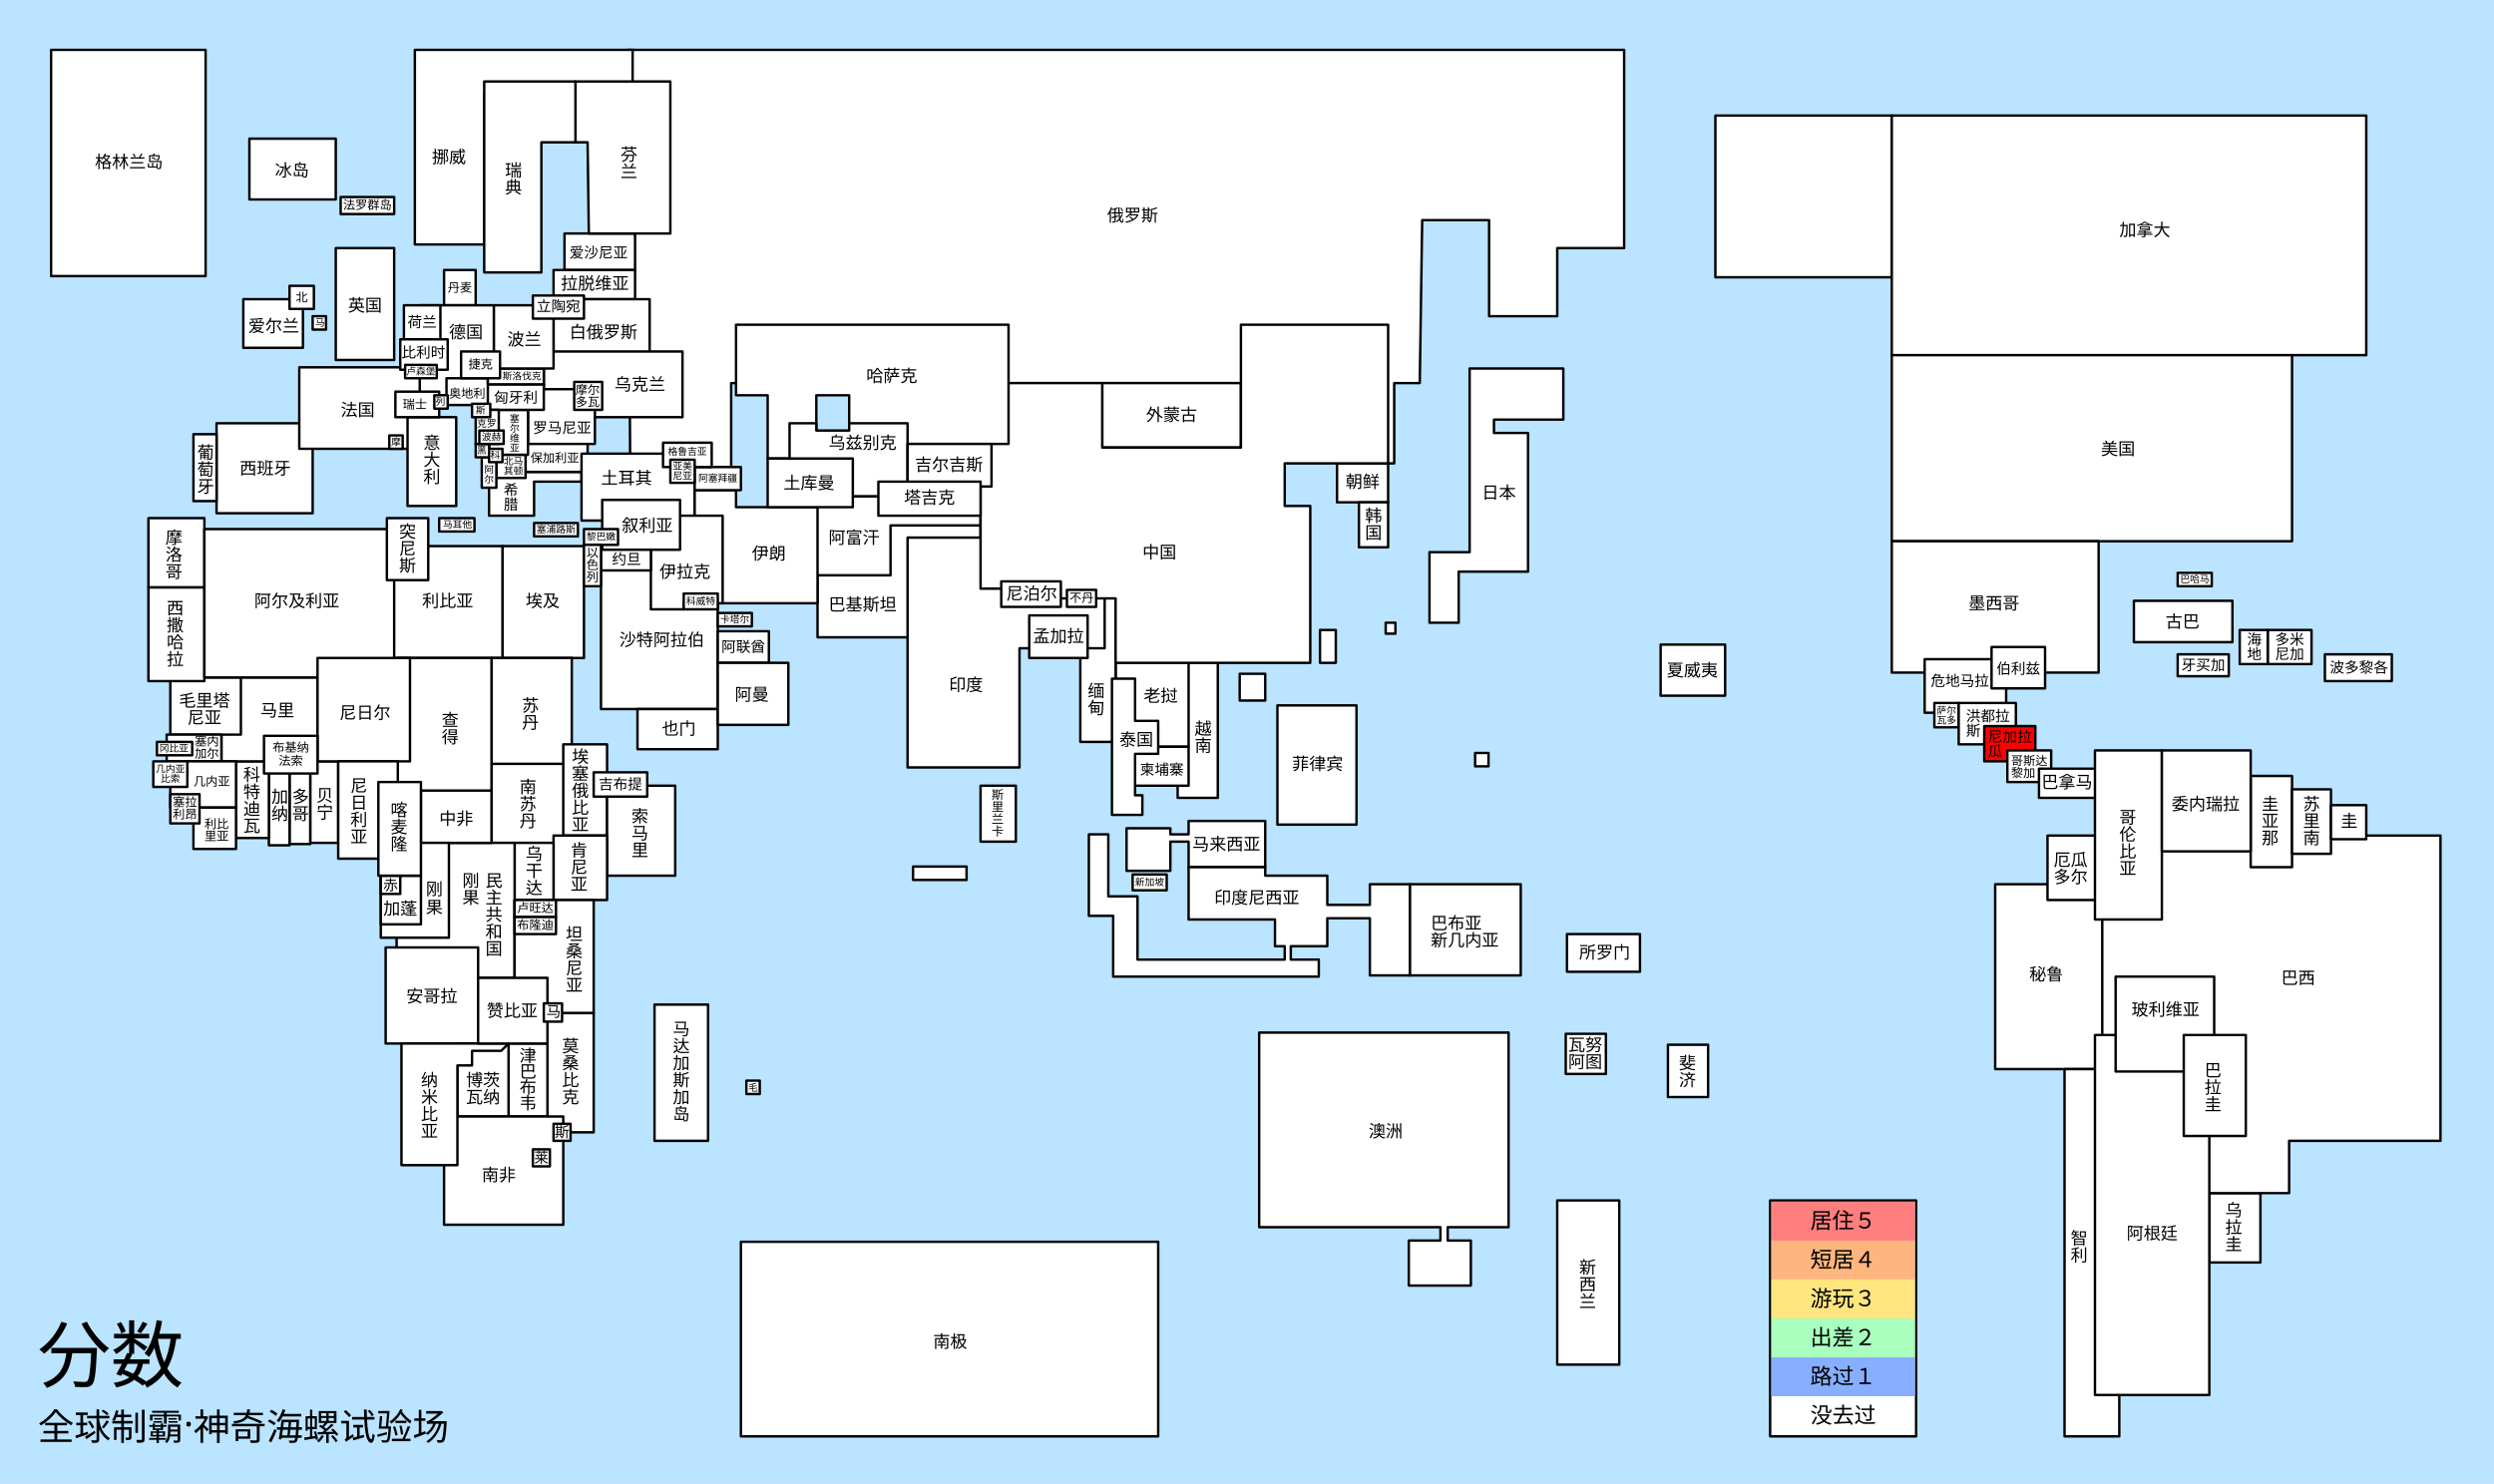
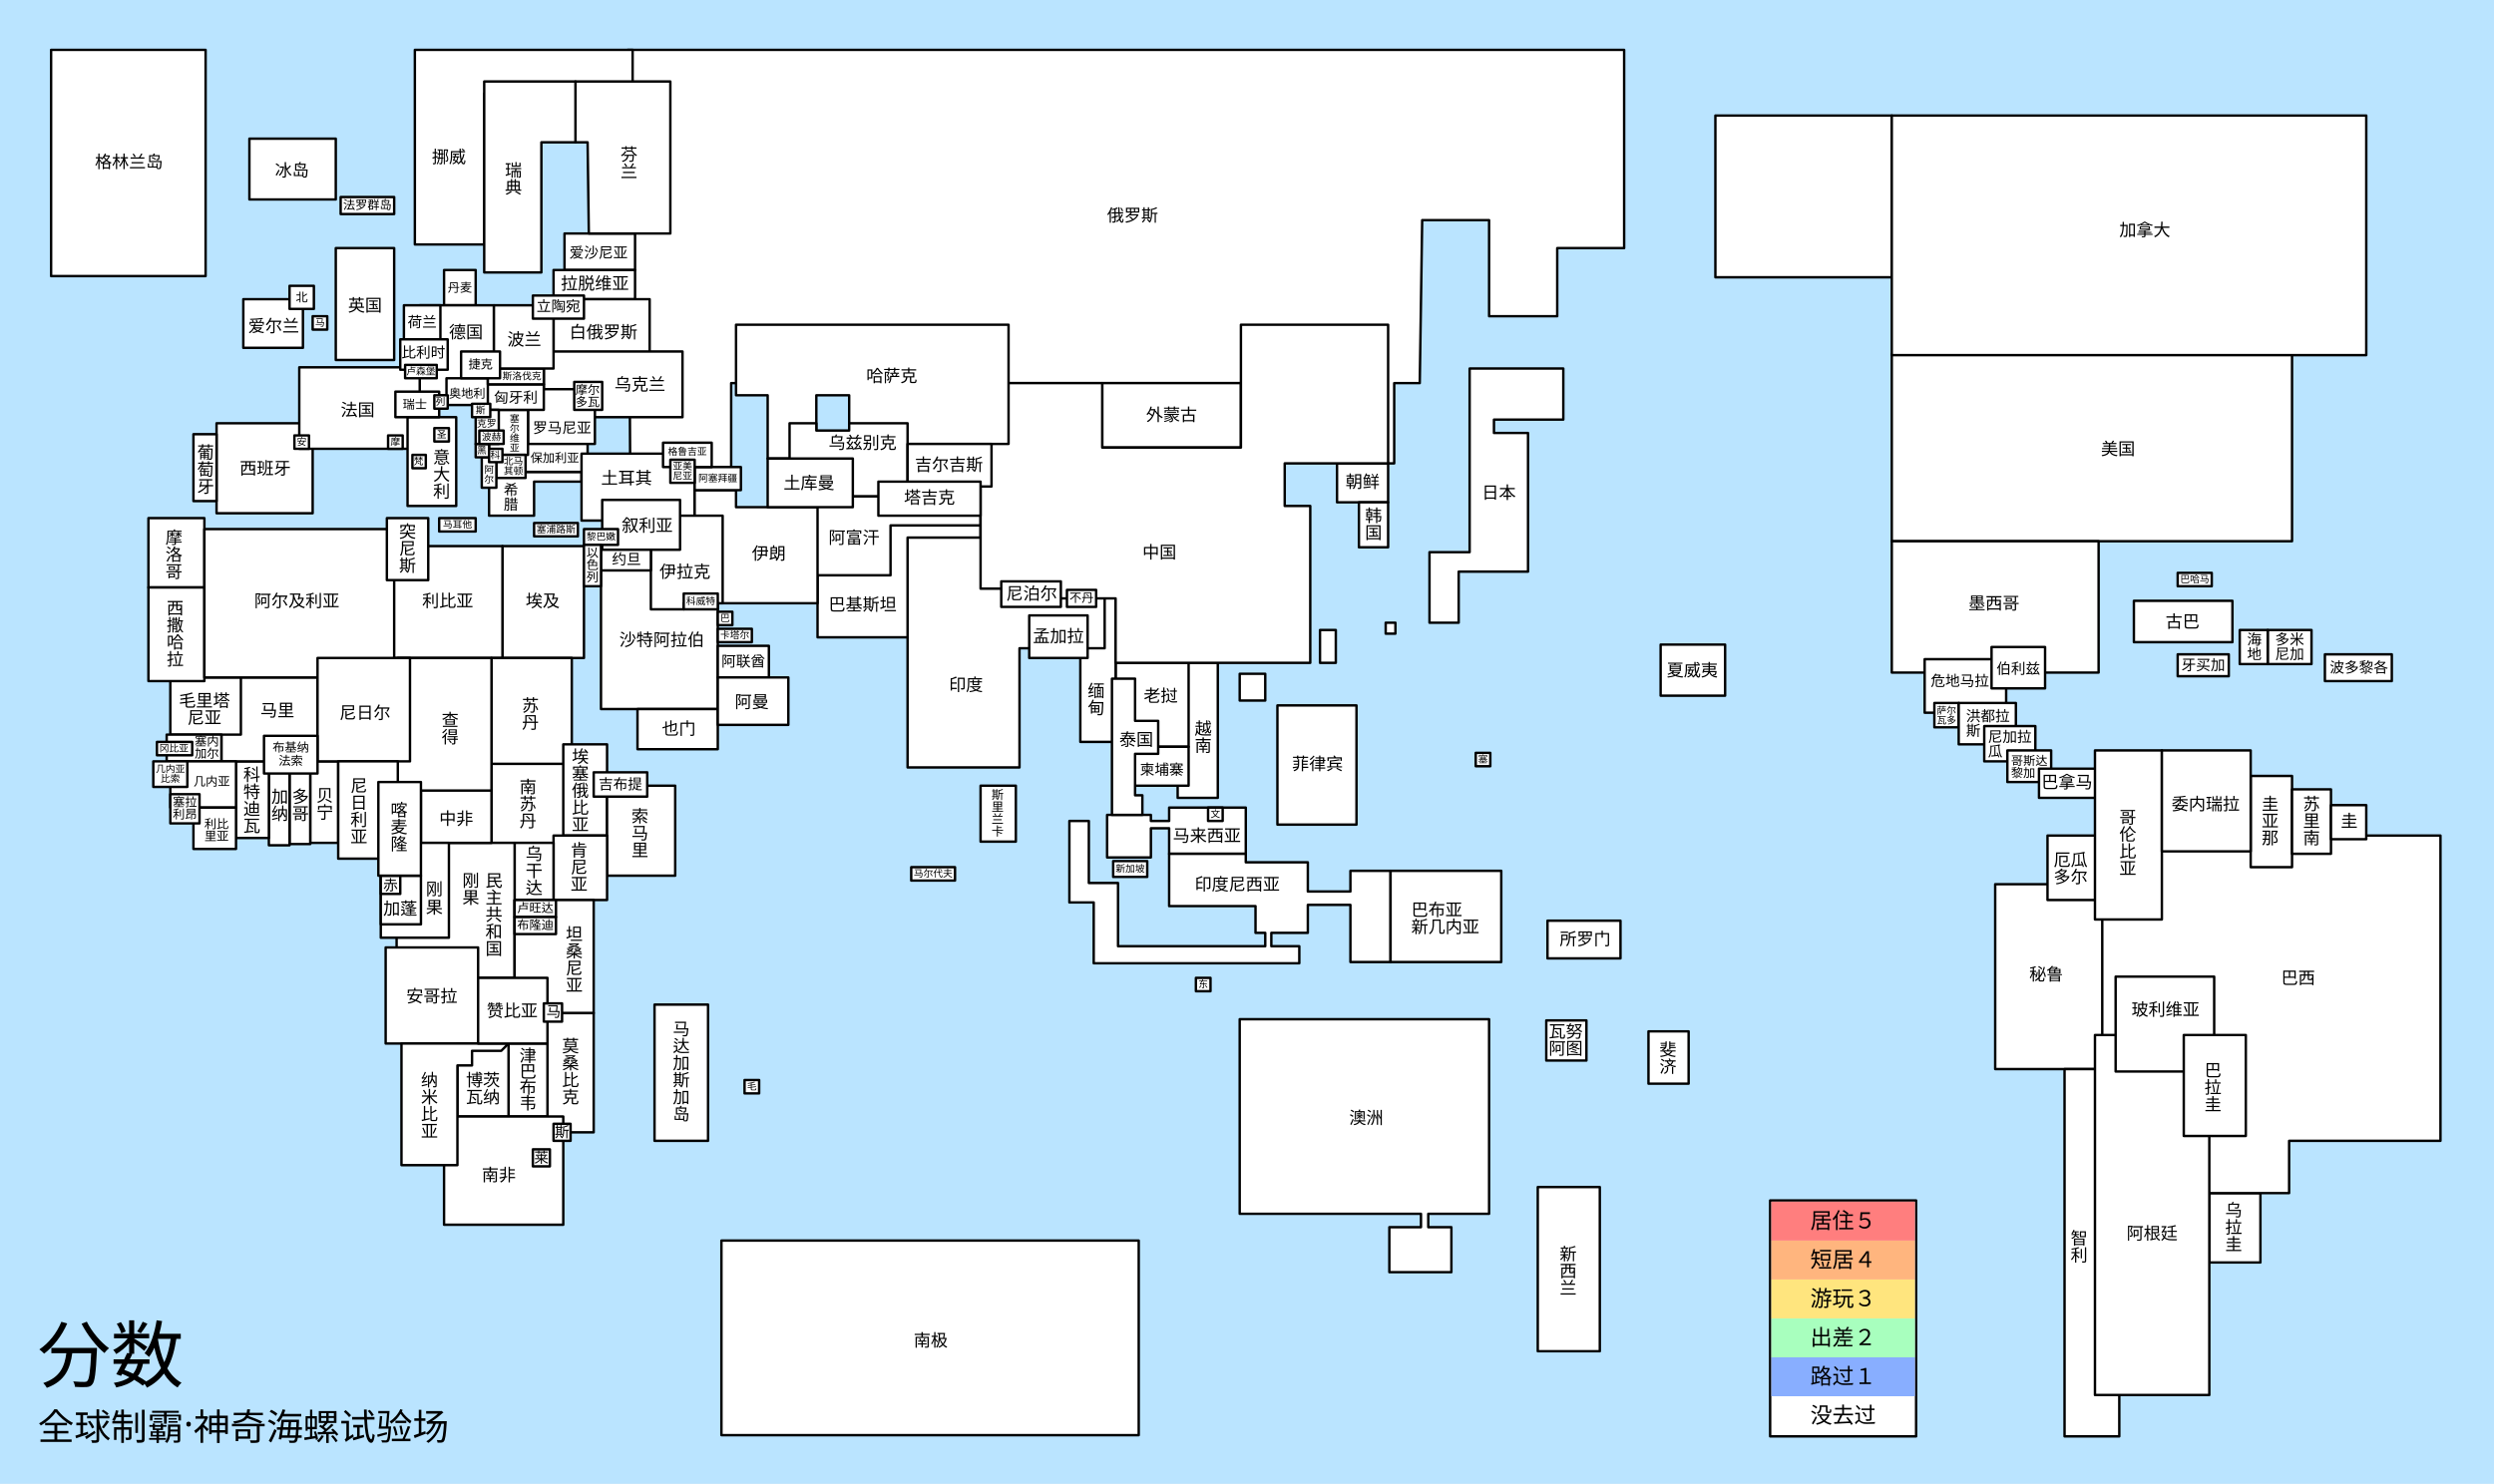
<svg xmlns="http://www.w3.org/2000/svg" version="1.1" id="图层_1" x="0px" y="0px" width="2050px" height="1220px" viewBox="0 0 2050 1220" style="enable-background:new 0 0 2050 1220;" xml:space="preserve">
  <style type="text/css">
	.st0{fill:#BAE4FF;}
	
		.st1{fill-rule:evenodd;clip-rule:evenodd;fill:#FFFFFF;stroke:#000000;stroke-width:2;stroke-linecap:round;stroke-linejoin:round;}
	.st2{font-family:'Tensentype-JiaLiDaYuanJF';}
	.st3{font-size:12px;}
	.st4{font-size:10px;}
	.st5{font-size:8px;}
	.st6{font-size:14px;}
	.st7{fill-rule:evenodd;clip-rule:evenodd;fill:#88AEFF;}
	.st8{fill-rule:evenodd;clip-rule:evenodd;fill:#A8FFBE;}
	.st9{fill-rule:evenodd;clip-rule:evenodd;fill:#FFE57E;}
	.st10{fill-rule:evenodd;clip-rule:evenodd;fill:#FFB57E;}
	.st11{fill-rule:evenodd;clip-rule:evenodd;fill:#FF7E7E;}
	.st12{font-size:18px;}
	.st13{font-size:30px;}
	.st14{font-size:60px;}
</style>
  <rect y="0" class="st0" width="2050" height="1220" />
  <g id="国家">
    <polygon id="俄罗斯" class="st1" points="516,41 1335,41 1335,204 1280,204 1280,260 1224,260 1224,181 1169,181 1167,315    1146,315 1146,381 1117,381 1117,315 601,315 601,384 518,385  " />
    <polygon id="希腊" class="st1" points="402,388 478,388 478,396 439,396 439,424 402,424  " />
    <rect id="蒙古" x="906" y="315" class="st1" width="114" height="53" />
    <rect id="保加利亚" x="432" y="354" class="st1" width="51" height="34" />
    <rect id="土耳其" x="478" y="373" class="st1" width="93" height="55" />
    <rect id="贝宁" x="255" y="626" class="st1" width="23" height="67" />
    <rect id="多哥" x="238" y="626" class="st1" width="17" height="68" />
    <rect id="加纳" x="221" y="627" class="st1" width="17" height="68" />
    <rect id="科特迪瓦" x="194" y="626" class="st1" width="27" height="63" />
    <rect id="马里" x="182" y="557" class="st1" width="79" height="69" />
    <rect id="毛里塔尼亚" x="140" y="557" class="st1" width="58" height="47" />
    <rect id="摩洛哥" x="122" y="426" class="st1" width="46" height="57" />
    <rect id="塞内加尔" x="137" y="604" class="st1" width="45" height="22" />
    <rect id="几内亚" x="140" y="626" class="st1" width="54" height="38" />
    <rect id="利比里亚" x="159" y="664" class="st1" width="35" height="34" />
    <rect id="塞拉利昂" x="140" y="653" class="st1" width="24" height="24" />
    <rect id="几内亚比索" x="126" y="626" class="st1" width="28" height="21" />
    <rect id="冈比亚" x="129" y="610" class="st1" width="29" height="11" />
    <rect id="斯里兰卡" x="806" y="646" class="st1" width="29" height="46" />
    <rect id="菲律宾" x="1050" y="580" class="st1" width="65" height="98" />
-     <path id="马来西亚" class="st1" d="M1040,675v38h-63v-21h-15v24h-36v-35h36v5h15v-11H1040z" />
+     <path id="马来西亚" class="st1" d="M1024,664v38h-63v-21h-15v24h-36v-35h36v5h15v-11H1024z" />
    <rect id="朝鲜" x="1099" y="381" class="st1" width="42" height="32" />
    <rect id="韩国" x="1117" y="413" class="st1" width="24" height="37" />
    <path id="日本" class="st1" d="M1208,303h77v42h-57v11h28v114h-57v42h-24v-58h33V303z M1139,512h8v9h-8V512z" />
    <rect id="夏威夷" x="1365" y="530" class="st1" width="53" height="42" />
    <path id="美国" class="st1" d="M1555,291h329v154h-329V291z M1410,95h145v133h-145V95z" />
    <rect id="墨西哥" x="1555" y="445" class="st1" width="170" height="108" />
    <rect id="多米尼加" x="1864" y="518" class="st1" width="36" height="28" />
    <rect id="波多黎各" x="1911" y="538" class="st1" width="55" height="22" />
    <polygon id="海地" class="st1" points="1841,518 1864,518 1864,546 1841,546  " />
    <rect id="古巴" x="1754" y="494" class="st1" width="81" height="34" />
    <rect id="牙买加" x="1790" y="538" class="st1" width="42" height="18" />
    <rect id="危地马拉" x="1582" y="542" class="st1" width="67" height="44" />
    <rect id="萨尔瓦多" x="1590" y="578" class="st1" width="20" height="20" />
    <rect id="伯利兹" x="1637" y="532" class="st1" width="44" height="34" />
    <rect id="洪都拉斯" x="1610" y="578" class="st1" width="47" height="34" />
-     <rect id="尼加拉瓜" x="1631" y="597" class="st1" width="42" height="29" style="fill:red;" />
+     <rect id="尼加拉瓜" x="1631" y="597" class="st1" width="42" height="29" />
    <rect id="哥斯达黎加" x="1650" y="617" class="st1" width="36" height="26" />
    <rect id="巴拿马" x="1676" y="632" class="st1" width="50" height="24" />
    <rect id="秘鲁" x="1640" y="727" class="st1" width="107" height="152" />
    <rect id="厄瓜多尔" x="1683" y="687" class="st1" width="44" height="53" />
    <rect id="智利" x="1697" y="879" class="st1" width="45" height="302" />
    <rect id="格林兰岛" x="42" y="41" class="st1" width="127" height="186" />
    <rect id="乌拉圭" x="1816" y="981" class="st1" width="42" height="57" />
    <polygon id="巴西" class="st1" points="1728,687 2006,687 2006,938 1881.6,938 1881.6,981 1728,981  " />
    <rect id="圭亚那" x="1850" y="638" class="st1" width="34" height="75" />
-     <path id="印度尼西亚" class="st1" d="M911,686v51h24v52h121v-11h-8v-22h-71v-43h63v7h51v24h35v-17h33v75h-33v-47h-35v23h-30   v11h23v14H915v-50h-20v-67H911z" />
+     <path id="印度尼西亚" class="st1" d="M895,675v51h24v52h121v-11h-8v-22h-71v-43h63v7h51v24h35v-17h33v75h-33v-47h-35v23h-30   v11h23v14H899v-50h-20v-67H895z" />
    <rect id="越南" x="968" y="545" class="st1" width="33" height="111" />
    <rect id="老挝" x="917" y="545" class="st1" width="60" height="69" />
    <rect id="柬埔寨" x="917" y="614" class="st1" width="60" height="32" />
    <rect id="巴基斯坦" x="672" y="400" class="st1" width="134" height="124" />
    <polygon id="阿富汗" class="st1" points="671,408 806,408 806,432 732,432 732,473 671,473  " />
    <polygon id="伊朗" class="st1" points="571,403 605,403 605,417 672,417 672,496 571,496  " />
    <rect id="沙特阿拉伯" x="494" y="461" class="st1" width="96" height="122" />
-     <rect id="阿拉伯联合酋长国" x="590" y="519" class="st1" width="42" height="26" />
+     <rect id="阿拉伯联合酋长国" x="590" y="531" class="st1" width="42" height="26" />
    <rect id="也门" x="524" y="583" class="st1" width="66" height="33" />
    <rect id="爱沙尼亚" x="464" y="192" class="st1" width="58" height="30" />
    <rect id="拉脱维亚" x="455" y="222" class="st1" width="67" height="24" />
    <rect id="白俄罗斯" x="455" y="246" class="st1" width="79" height="44" />
    <rect id="乌克兰" x="447" y="289" class="st1" width="114" height="54" />
    <rect id="罗马里亚" x="434" y="320" class="st1" width="55" height="45" />
    <rect id="塞尔维亚" x="402" y="337" class="st1" width="32" height="37" />
    <rect id="摩尔多瓦" x="472" y="314" class="st1" width="23" height="23" />
    <rect id="丹麦" x="365" y="222" class="st1" width="26" height="29" />
    <rect id="德国" x="345" y="251" class="st1" width="61" height="74" />
    <rect id="荷兰" x="332" y="251" class="st1" width="30" height="28" />
    <rect id="英国" x="276" y="204" class="st1" width="48" height="92" />
    <rect id="爱尔兰" x="200" y="246" class="st1" width="49" height="40" />
    <rect id="北爱尔兰" x="238" y="235" class="st1" width="20" height="19" />
-     <rect id="马恩岛" x="257" y="260" class="st1" width="11" height="11" />
+     <rect id="马恩岛" x="257" y="260" class="st1" width="12" height="11" />
    <rect id="法罗群岛" x="280" y="162" class="st1" width="44" height="14" />
    <rect id="冰岛" x="205" y="114" class="st1" width="71" height="50" />
-     <rect id="巴布亚新几内亚" x="1159" y="727" class="st1" width="91" height="75" />
-     <path id="澳洲" class="st1" d="M1240,849v160h-50v11h19v37h-51v-37h26v-11h-149V849H1240z" />
-     <rect id="新西兰" x="1280" y="987" class="st1" width="51" height="135" />
-     <rect id="所罗门群岛" x="1288" y="768" class="st1" width="60" height="31" />
-     <rect id="瓦努阿图" x="1287" y="850" class="st1" width="33" height="33" />
-     <rect id="斐济" x="1371" y="859" class="st1" width="33" height="43" />
+     <rect id="巴布亚新几内亚" x="1143" y="716" class="st1" width="91" height="75" />
+     <path id="澳洲" class="st1" d="M1224,838v160h-50v11h19v37h-51v-37h26v-11h-149V838H1224z" />
+     <rect id="新西兰" x="1264" y="976" class="st1" width="51" height="135" />
+     <rect id="所罗门群岛" x="1272" y="757" class="st1" width="60" height="31" />
+     <rect id="瓦努阿图" x="1271" y="839" class="st1" width="33" height="33" />
+     <rect id="斐济" x="1355" y="848" class="st1" width="33" height="43" />
    <rect id="马达加斯加岛" x="538" y="826" class="st1" width="44" height="112" />
    <rect id="西撒哈拉" x="122" y="483" class="st1" width="46" height="77" />
    <rect id="西班牙" x="178" y="348" class="st1" width="79" height="74" />
    <rect id="葡萄牙" x="159" y="357" class="st1" width="19" height="55" />
    <rect id="阿尔及利亚" x="168" y="435" class="st1" width="157" height="122" />
    <polygon id="挪威" class="st1" points="341,41 520,41 520,77 398,77 398,201 341,201  " />
-     <rect id="阿曼" x="590" y="545" class="st1" width="58" height="51" />
+     <rect id="阿曼" x="590" y="557" class="st1" width="58" height="39" />
    <polygon id="芬兰" class="st1" points="473,67 551,67 551,192 484,192 483,117 473,117  " />
    <rect id="埃及" x="413" y="449" class="st1" width="67" height="92" />
    <rect id="利比亚" x="324" y="449" class="st1" width="89" height="92" />
    <rect id="突尼斯" x="318" y="426" class="st1" width="34" height="51" />
    <rect id="南苏丹" x="404" y="628" class="st1" width="66" height="65" />
    <rect id="苏丹" x="404" y="541" class="st1" width="66" height="87" />
    <rect id="埃塞俄比亚" x="463" y="612" class="st1" width="36" height="75" />
    <rect id="索马里" x="499" y="646" class="st1" width="56" height="74" />
    <rect id="吉布提" x="488" y="635" class="st1" width="44" height="20" />
    <rect id="肯尼亚" x="455" y="687" class="st1" width="44" height="53" />
    <rect id="乌干达" x="423" y="693" class="st1" width="32" height="47" />
    <rect id="刚果民主共和国" x="326" y="693" class="st1" width="97" height="111" />
    <rect id="中非共和国" x="346" y="649" class="st1" width="58" height="44" />
    <rect id="查得" x="327" y="541" class="st1" width="77" height="109" />
    <rect id="尼日尔" x="261" y="541" class="st1" width="76" height="85" />
    <rect id="尼日利亚" x="278" y="626" class="st1" width="49" height="80" />
    <rect id="刚果" x="313" y="693" class="st1" width="56" height="78" />
    <rect id="加蓬" x="313" y="720" class="st1" width="33" height="40" />
    <rect id="赤道几内亚" x="313" y="720" class="st1" width="16" height="15" />
    <rect id="喀麦隆" x="311" y="643" class="st1" width="35" height="77" />
    <rect id="安哥拉" x="317" y="779" class="st1" width="76" height="79" />
    <rect id="坦桑尼亚" x="423" y="740" class="st1" width="65" height="93" />
    <rect id="莫桑比亚" x="450" y="833" class="st1" width="38" height="98" />
    <rect id="津巴布韦" x="418" y="858" class="st1" width="32" height="60" />
    <rect id="博茨瓦纳" x="376" y="858" class="st1" width="42" height="60" />
    <rect id="南非" x="365" y="918" class="st1" width="98" height="89" />
    <rect id="匈牙利" x="398" y="316" class="st1" width="49" height="21" />
    <rect id="加拿大" x="1555" y="95" class="st1" width="390" height="197" />
-     <rect id="南极" x="609" y="1021" class="st1" width="343" height="160" />
+     <rect id="南极" x="593" y="1020" class="st1" width="343" height="160" />
    <rect id="阿根廷" x="1722" y="851" class="st1" width="94" height="296" />
    <rect id="玻利维亚" x="1739" y="803" class="st1" width="81" height="78" />
    <rect id="巴拉圭" x="1795" y="851" class="st1" width="51" height="83" />
    <rect id="哥伦比亚" x="1722" y="617" class="st1" width="55" height="139" />
    <rect id="委内瑞拉" x="1777" y="617" class="st1" width="73" height="83" />
    <rect id="苏里南" x="1884" y="649" class="st1" width="32" height="53" />
    <rect id="北马其顿" x="408" y="374" class="st1" width="24" height="19" />
    <rect id="法属圭亚那" x="1916" y="662" class="st1" width="29" height="28" />
    <polygon id="瑞典" class="st1" points="473,67 473,117 445,117 445,224 398,224 398,67  " />
    <rect id="法国" x="246" y="302" class="st1" width="99" height="67" />
    <rect id="比利时" x="329" y="279" class="st1" width="39" height="25" />
    <rect id="卢森堡" x="333" y="300" class="st1" width="26" height="11" />
    <rect id="意大利" x="335" y="343" class="st1" width="40" height="73" />
    <rect id="瑞士" x="325" y="322" class="st1" width="36" height="21" />
    <rect id="阿尔巴尼亚" x="396" y="376" class="st1" width="12" height="25" />
    <rect id="黑山" x="391" y="365" class="st1" width="11" height="11" />
    <rect id="科索沃" x="402" y="369" class="st1" width="11" height="11" />
-     <rect id="新加坡" x="931" y="719" class="st1" width="28" height="13" />
+     <rect id="新加坡" x="915" y="708" class="st1" width="28" height="13" />
    <rect id="缅甸" x="888" y="491" class="st1" width="29" height="119" />
    <polygon id="泰国" class="st1" points="914,558 914,670 939,670 939,653.9 933,653.9 933,619.8 952,619.8 952,592.7 933,592.7    933,558  " />
    <polygon id="印度" class="st1" points="746,442 908,442 908,533 838,533 838,631 746,631  " />
    <rect id="孟加拉国" x="846" y="506" class="st1" width="48" height="35" />
    <path id="中国" class="st1" d="M1098,518v27h-13v-27H1098z M1141,267v114h-85v35h21v129H917v-53h-48l-30-8h-33V315h100v53h114   V267H1141z M1019,554h21v22h-21V554z" />
    <polygon id="尼泊尔" class="st1" points="823,478 823,499 872,499 872,478  " />
    <rect id="不丹" x="877" y="485" class="st1" width="24" height="14" />
    <polygon id="哈萨克" class="st1" points="605,267 829,267 829,365 698,365 698,325 671,325 671,377 631,377 631,325 605,325     " />
    <polygon id="乌兹别克斯坦" class="st1" points="649,348 671,348 671,354 698,354 698,348 746,348 746,408 649,408  " />
    <rect id="吉尔吉斯斯坦" x="746" y="365" class="st1" width="69" height="35" />
    <rect id="土库曼" x="631" y="377" class="st1" width="70" height="40" />
    <rect id="塔吉克斯坦" x="722" y="396" class="st1" width="84" height="28" />
    <rect id="阿塞拜疆" x="571" y="384" class="st1" width="38" height="19" />
    <rect id="格鲁吉亚" x="545" y="364" class="st1" width="40" height="20" />
    <rect id="亚美尼亚" x="551" y="378" class="st1" width="20" height="19" />
    <polygon id="伊拉克" class="st1" points="535,424 594,424 594,496 562,496 562,501 535,501  " />
    <rect id="奥地利" x="367" y="311" class="st1" width="34" height="22" />
    <rect id="列支敦士登" x="357" y="325" class="st1" width="11" height="11" />
    <rect id="克罗地亚" x="391" y="337" class="st1" width="19" height="28" />
    <rect id="波赫" x="394" y="354" class="st1" width="20" height="11" />
    <rect id="科威特" x="562" y="488" class="st1" width="28" height="13" />
    <rect id="叙利亚" x="495" y="411" class="st1" width="64" height="41" />
    <rect id="约旦" x="494" y="452" class="st1" width="41" height="17" />
    <rect id="黎巴嫩" x="480" y="435" class="st1" width="28" height="13" />
    <rect id="以色列" x="480" y="448" class="st1" width="14" height="34" />
    <rect id="斯洛文尼亚" x="388" y="332" class="st1" width="15" height="11" />
    <rect id="布基纳法索" x="217" y="605" class="st1" width="44" height="31" />
    <polygon id="纳米比亚" class="st1" points="330,858 418,858 412,864 388,864 388,876 376,876 376,958 330,958  " />
    <rect id="赞比亚" x="393" y="804" class="st1" width="57" height="54" />
    <rect id="马拉维" x="447" y="825" class="st1" width="15" height="15" />
    <rect id="斯威士兰" x="455" y="924" class="st1" width="14" height="14" />
    <rect id="斯洛伐克" x="401" y="303" class="st1" width="46" height="13" />
    <rect id="莱索托" x="438" y="945" class="st1" width="14" height="14" />
    <rect id="波兰" x="406" y="251" class="st1" width="49" height="52" />
    <rect id="捷克" x="379" y="289" class="st1" width="32" height="22" />
    <rect id="卢旺达" x="423" y="740" class="st1" width="34" height="14" />
    <rect id="布隆迪" x="423" y="754" class="st1" width="34" height="14" />
    <rect id="立陶宛" x="438" y="243" class="st1" width="42" height="19" />
-     <polygon id="马耳他" class="st1" points="361,426 390,426 390,437 361,437  " />
+     <polygon id="马耳他" class="st1" points="361,426 391,426 391,437 361,437  " />
    <polygon id="塞浦路斯" class="st1" points="439,430 475,430 475,441 439,441  " />
-     <polygon id="卡塔尔" class="st1" points="590,504 618,504 618,515 590,515  " />
+     <polygon id="卡塔尔" class="st1" points="590,517 618,517 618,528 590,528  " />
    <polygon id="巴哈马" class="st1" points="1790,471 1818,471 1818,482 1790,482  " />
-     <polygon id="毛里求斯" class="st1" points="613.5,888.5 624.5,888.5 624.5,899.5 613.5,899.5  " />
-     <polygon id="摩纳哥" class="st1" points="320,358 331,358 331,369 320,369  " />
-     <polygon id="马尔代夫" class="st1" points="750.5,712.5 794.5,712.5 794.5,723.5 750.5,723.5  " />
-     <polygon id="塞班岛" class="st1" points="1212.5,619.1 1223.5,619.1 1223.5,630.1 1212.5,630.1  " />
+     <polygon id="毛里求斯" class="st1" points="612,888 624,888 624,899 612,899  " />
+     <polygon id="摩纳哥" class="st1" points="319,358 331,358 331,369 319,369  " />
+     <polygon id="马尔代夫" class="st1" points="749,713 785,713 785,724 749,724  " />
+     <polygon id="塞班岛" class="st1" points="1213,619 1225,619 1225,630 1213,630  " />
+     <polygon id="东帝汶" class="st1" points="983,804 995,804 995,815 983,815  " />
+     <polygon id="梵蒂冈" class="st1" points="339,374 350,374 350,385 339,385  " />
+     <polygon id="圣马力诺" class="st1" points="357,352 369,352 369,363 357,363  " />
+     <polygon id="巴林" class="st1" points="590,503 602,503 602,514 590,514  " />
+     <polygon id="安道尔" class="st1" points="242,358 254,358 254,369 242,369  " />
+     <polygon id="文莱" class="st1" points="993,664 1005,664 1005,675 993,675  " />
  </g>
  <g id="标签">
    <text transform="matrix(1 0 0 1 492 649)" class="st2 st3">吉布提</text>
    <text transform="matrix(1 0 0 1 1653 629)" class="st2 st4">哥斯达</text>
    <text transform="matrix(1 0 0 1 1653 639)" class="st2 st4">黎加</text>
    <text transform="matrix(1 0 0 1 1634 610)" class="st2 st3">尼加拉</text>
    <text transform="matrix(1 0 0 1 1634 622)" class="st2 st3">瓜</text>
    <text transform="matrix(1 0 0 1 1616 593)" class="st2 st3">洪都拉</text>
    <text transform="matrix(1 0 0 1 1616 605)" class="st2 st3">斯</text>
    <text transform="matrix(1 0 0 1 1592 587)" class="st2 st5">萨尔</text>
    <text transform="matrix(1 0 0 1 1592 595)" class="st2 st5">瓦多</text>
    <text transform="matrix(1 0 0 1 1587 564)" class="st2 st3">危地马拉</text>
    <text transform="matrix(1 0 0 1 1641 554)" class="st2 st3">伯利兹</text>
    <text transform="matrix(1 0 0 1 1370 556)" class="st2 st6">夏威夷</text>
    <text transform="matrix(1 0 0 1 1618 501)" class="st2 st6">墨西哥</text>
    <text transform="matrix(1 0 0 1 1742 194)" class="st2 st6">加拿大</text>
    <text transform="matrix(1 0 0 1 78 138)" class="st2 st6">格林兰岛</text>
    <text transform="matrix(1 0 0 1 1727 374)" class="st2 st6">美国</text>
    <text transform="matrix(1 0 0 1 1780 516)" class="st2 st6">古巴</text>
    <text transform="matrix(1 0 0 1 1793 551)" class="st2 st3">牙买加</text>
    <text transform="matrix(1 0 0 1 1847 530)" class="st2 st3">海</text>
    <text transform="matrix(1 0 0 1 1847 542)" class="st2 st3">地</text>
    <text transform="matrix(1 0 0 1 1870 530)" class="st2 st3">多米</text>
    <text transform="matrix(1 0 0 1 1870 542)" class="st2 st3">尼加</text>
    <text transform="matrix(1 0 0 1 1915 553)" class="st2 st3">波多黎各</text>
    <text transform="matrix(1 0 0 1 1893 666)" class="st2 st6">苏</text>
    <text transform="matrix(1 0 0 1 1893 680)" class="st2 st6">里</text>
    <text transform="matrix(1 0 0 1 1893 694)" class="st2 st6">南</text>
    <text transform="matrix(1 0 0 1 940 577)" class="st2 st6">老挝</text>
    <text transform="matrix(1 0 0 1 879 495)" class="st2 st4">不丹</text>
    <text transform="matrix(1 0 0 1 982 604)" class="st2 st6">越</text>
    <text transform="matrix(1 0 0 1 982 618)" class="st2 st6">南</text>
    <text transform="matrix(1 0 0 1 894 573)" class="st2 st6">缅</text>
    <text transform="matrix(1 0 0 1 894 587)" class="st2 st6">甸</text>
    <text transform="matrix(1 0 0 1 920 613)" class="st2 st6">泰国</text>
    <text transform="matrix(1 0 0 1 937 637)" class="st2 st3">柬埔寨</text>
-     <text transform="matrix(1 0 0 1 1176 764)" class="st2 st6">巴布亚</text>
-     <text transform="matrix(1 0 0 1 1176 778)" class="st2 st6">新几内亚</text>
-     <text transform="matrix(1 0 0 1 998 743)" class="st2 st6">印度尼西亚</text>
-     <text transform="matrix(1 0 0 1 980 699)" class="st2 st6">马来西亚</text>
+     <text transform="matrix(1 0 0 1 1160 753)" class="st2 st6">巴布亚</text>
+     <text transform="matrix(1 0 0 1 1160 767)" class="st2 st6">新几内亚</text>
+     <text transform="matrix(1 0 0 1 982 732)" class="st2 st6">印度尼西亚</text>
+     <text transform="matrix(1 0 0 1 964 692)" class="st2 st6">马来西亚</text>
    <text transform="matrix(1 0 0 1 468 278)" class="st2 st6">白俄罗斯</text>
    <text transform="matrix(1 0 0 1 505 321)" class="st2 st6">乌克兰</text>
    <text transform="matrix(1 0 0 1 438 356)" class="st2 st3">罗马尼亚</text>
    <text transform="matrix(1 0 0 1 436 380)" class="st2 st4">保加利亚</text>
    <text transform="matrix(1 0 0 1 392 373)" class="st2 st5">黑</text>
    <text transform="matrix(1 0 0 1 403 377)" class="st2 st5">科</text>
    <text transform="matrix(1 0 0 1 414 382)" class="st2 st5">北马</text>
    <text transform="matrix(1 0 0 1 414 390)" class="st2 st5">其顿</text>
    <text transform="matrix(1 0 0 1 473 324)" class="st2 st4">摩尔</text>
    <text transform="matrix(1 0 0 1 473 334)" class="st2 st4">多瓦</text>
    <text transform="matrix(1 0 0 1 553 386)" class="st2 st5">亚美</text>
    <text transform="matrix(1 0 0 1 553 394)" class="st2 st5">尼亚</text>
    <text transform="matrix(1 0 0 1 549 374)" class="st2 st5">格鲁吉亚</text>
    <text transform="matrix(1 0 0 1 574 396)" class="st2 st5">阿塞拜疆</text>
    <text transform="matrix(1 0 0 1 542 475)" class="st2 st6">伊拉克</text>
    <text transform="matrix(1 0 0 1 494 398)" class="st2 st6">土耳其</text>
    <text transform="matrix(1 0 0 1 482 444)" class="st2 st5">黎巴嫩</text>
    <text transform="matrix(1 0 0 1 482 458)" class="st2 st4">以</text>
    <text transform="matrix(1 0 0 1 482 468)" class="st2 st4">色</text>
    <text transform="matrix(1 0 0 1 482 478)" class="st2 st4">列</text>
    <text transform="matrix(1 0 0 1 503 464)" class="st2 st3">约旦</text>
    <text transform="matrix(1 0 0 1 564 497)" class="st2 st5">科威特</text>
    <text transform="matrix(1 0 0 1 509 531)" class="st2 st6">沙特阿拉伯</text>
    <text transform="matrix(1 0 0 1 544 604)" class="st2 st6">也门</text>
    <text transform="matrix(1 0 0 1 396 971)" class="st2 st6">南非</text>
-     <text transform="matrix(1 0 0 1 604 576)" class="st2 st6">阿曼</text>
-     <text transform="matrix(1 0 0 1 593 536)" class="st2 st3">阿联酋</text>
+     <text transform="matrix(1 0 0 1 604 582)" class="st2 st6">阿曼</text>
+     <text transform="matrix(1 0 0 1 593 548)" class="st2 st3">阿联酋</text>
    <text transform="matrix(1 0 0 1 432 499)" class="st2 st6">埃及</text>
    <text transform="matrix(1 0 0 1 347 499)" class="st2 st6">利比亚</text>
    <text transform="matrix(1 0 0 1 328 442)" class="st2 st6">突</text>
    <text transform="matrix(1 0 0 1 328 456)" class="st2 st6">尼</text>
    <text transform="matrix(1 0 0 1 328 470)" class="st2 st6">斯</text>
    <text transform="matrix(1 0 0 1 429 585)" class="st2 st6">苏</text>
    <text transform="matrix(1 0 0 1 429 599)" class="st2 st6">丹</text>
    <text transform="matrix(1 0 0 1 427 652)" class="st2 st6">南</text>
    <text transform="matrix(1 0 0 1 427 666)" class="st2 st6">苏</text>
    <text transform="matrix(1 0 0 1 427 680)" class="st2 st6">丹</text>
    <text transform="matrix(1 0 0 1 363 597)" class="st2 st6">查</text>
    <text transform="matrix(1 0 0 1 363 611)" class="st2 st6">得</text>
    <text transform="matrix(1 0 0 1 137 505)" class="st2 st6">西</text>
    <text transform="matrix(1 0 0 1 137 519)" class="st2 st6">撒</text>
    <text transform="matrix(1 0 0 1 137 533)" class="st2 st6">哈</text>
    <text transform="matrix(1 0 0 1 137 547)" class="st2 st6">拉</text>
    <text transform="matrix(1 0 0 1 136 447)" class="st2 st6">摩</text>
    <text transform="matrix(1 0 0 1 136 461)" class="st2 st6">洛</text>
    <text transform="matrix(1 0 0 1 136 475)" class="st2 st6">哥</text>
    <text transform="matrix(1 0 0 1 399 729)" class="st2 st6">民</text>
    <text transform="matrix(1 0 0 1 399 743)" class="st2 st6">主</text>
    <text transform="matrix(1 0 0 1 399 757)" class="st2 st6">共</text>
    <text transform="matrix(1 0 0 1 399 771)" class="st2 st6">和</text>
    <text transform="matrix(1 0 0 1 399 785)" class="st2 st6">国</text>
    <text transform="matrix(1 0 0 1 380 729)" class="st2 st6">刚</text>
    <text transform="matrix(1 0 0 1 380 743)" class="st2 st6">果</text>
    <text transform="matrix(1 0 0 1 350 736)" class="st2 st6">刚</text>
    <text transform="matrix(1 0 0 1 350 751)" class="st2 st6">果</text>
    <text transform="matrix(1 0 0 1 288 651)" class="st2 st6">尼</text>
    <text transform="matrix(1 0 0 1 288 665)" class="st2 st6">日</text>
    <text transform="matrix(1 0 0 1 288 679)" class="st2 st6">利</text>
    <text transform="matrix(1 0 0 1 288 693)" class="st2 st6">亚</text>
    <text transform="matrix(1 0 0 1 321 671)" class="st2 st6">喀</text>
    <text transform="matrix(1 0 0 1 321 685)" class="st2 st6">麦</text>
    <text transform="matrix(1 0 0 1 321 699)" class="st2 st6">隆</text>
    <text transform="matrix(1 0 0 1 432 707)" class="st2 st6">乌</text>
    <text transform="matrix(1 0 0 1 432 721)" class="st2 st6">干</text>
    <text transform="matrix(1 0 0 1 432 735)" class="st2 st6">达</text>
    <text transform="matrix(1 0 0 1 465 773)" class="st2 st6">坦</text>
    <text transform="matrix(1 0 0 1 465 787)" class="st2 st6">桑</text>
    <text transform="matrix(1 0 0 1 465 801)" class="st2 st6">尼</text>
    <text transform="matrix(1 0 0 1 465 815)" class="st2 st6">亚</text>
    <text transform="matrix(1 0 0 1 462 865)" class="st2 st6">莫</text>
    <text transform="matrix(1 0 0 1 462 879)" class="st2 st6">桑</text>
    <text transform="matrix(1 0 0 1 462 893)" class="st2 st6">比</text>
    <text transform="matrix(1 0 0 1 462 907)" class="st2 st6">克</text>
    <text transform="matrix(1 0 0 1 427 873)" class="st2 st6">津</text>
    <text transform="matrix(1 0 0 1 427 886)" class="st2 st6">巴</text>
    <text transform="matrix(1 0 0 1 427 899)" class="st2 st6">布</text>
    <text transform="matrix(1 0 0 1 427 912)" class="st2 st6">韦</text>
    <text transform="matrix(1 0 0 1 346 893)" class="st2 st6">纳</text>
    <text transform="matrix(1 0 0 1 346 907)" class="st2 st6">米</text>
    <text transform="matrix(1 0 0 1 346 921)" class="st2 st6">比</text>
    <text transform="matrix(1 0 0 1 346 935)" class="st2 st6">亚</text>
    <text transform="matrix(1 0 0 1 383 893)" class="st2 st6">博茨</text>
    <text transform="matrix(1 0 0 1 383 907)" class="st2 st6">瓦纳</text>
    <text transform="matrix(1 0 0 1 469 704)" class="st2 st6">肯</text>
    <text transform="matrix(1 0 0 1 469 718)" class="st2 st6">尼</text>
    <text transform="matrix(1 0 0 1 469 732)" class="st2 st6">亚</text>
    <text transform="matrix(1 0 0 1 260 659)" class="st2 st6">贝</text>
    <text transform="matrix(1 0 0 1 260 673)" class="st2 st6">宁</text>
    <text transform="matrix(1 0 0 1 223 660)" class="st2 st6">加</text>
    <text transform="matrix(1 0 0 1 223 674)" class="st2 st6">纳</text>
    <text transform="matrix(1 0 0 1 240 660)" class="st2 st6">多</text>
    <text transform="matrix(1 0 0 1 240 674)" class="st2 st6">哥</text>
    <text transform="matrix(1 0 0 1 200 642)" class="st2 st6">科</text>
    <text transform="matrix(1 0 0 1 200 656)" class="st2 st6">特</text>
    <text transform="matrix(1 0 0 1 200 670)" class="st2 st6">迪</text>
    <text transform="matrix(1 0 0 1 200 684)" class="st2 st6">瓦</text>
    <text transform="matrix(1 0 0 1 279 591)" class="st2 st6">尼日尔</text>
    <text transform="matrix(1 0 0 1 334 824)" class="st2 st6">安哥拉</text>
    <text transform="matrix(1 0 0 1 400 836)" class="st2 st6">赞比亚</text>
    <text transform="matrix(1 0 0 1 449 836)" class="st2 st3">马</text>
    <text transform="matrix(1 0 0 1 456 935)" class="st2 st3">斯</text>
    <text transform="matrix(1 0 0 1 439 956)" class="st2 st3">莱</text>
    <text transform="matrix(1 0 0 1 214 589)" class="st2 st6">马里</text>
    <text transform="matrix(1 0 0 1 142 663)" class="st2 st4">塞拉</text>
    <text transform="matrix(1 0 0 1 142 673)" class="st2 st4">利昂</text>
    <text transform="matrix(1 0 0 1 168 681)" class="st2 st4">利比</text>
    <text transform="matrix(1 0 0 1 168 691)" class="st2 st4">里亚</text>
    <text transform="matrix(1 0 0 1 160 613)" class="st2 st4">塞内</text>
    <text transform="matrix(1 0 0 1 160 623)" class="st2 st4">加尔</text>
    <text transform="matrix(1 0 0 1 131 618)" class="st2 st5">冈比亚</text>
    <text transform="matrix(1 0 0 1 159 646)" class="st2 st4">几内亚</text>
    <text transform="matrix(1 0 0 1 128 635)" class="st2 st5">几内亚</text>
    <text transform="matrix(1 0 0 1 132 643)" class="st2 st5">比索</text>
    <text transform="matrix(1 0 0 1 147 581)" class="st2 st6">毛里塔</text>
    <text transform="matrix(1 0 0 1 154 595)" class="st2 st6">尼亚</text>
    <text transform="matrix(1 0 0 1 361 678)" class="st2 st6">中非</text>
    <text transform="matrix(1 0 0 1 315 752)" class="st2 st6">加蓬</text>
    <text transform="matrix(1 0 0 1 425 750)" class="st2 st4">卢旺达</text>
    <text transform="matrix(1 0 0 1 425 764)" class="st2 st4">布隆迪</text>
    <text transform="matrix(1 0 0 1 315 732)" class="st2 st3">赤</text>
    <text transform="matrix(1 0 0 1 224 618)" class="st2 st4">布基纳</text>
    <text transform="matrix(1 0 0 1 229 629)" class="st2 st4">法索</text>
    <text transform="matrix(1 0 0 1 519 676)" class="st2 st6">索</text>
    <text transform="matrix(1 0 0 1 519 690)" class="st2 st6">马</text>
    <text transform="matrix(1 0 0 1 519 704)" class="st2 st6">里</text>
    <text transform="matrix(1 0 0 1 470 627)" class="st2 st6">埃</text>
    <text transform="matrix(1 0 0 1 470 641)" class="st2 st6">塞</text>
    <text transform="matrix(1 0 0 1 470 655)" class="st2 st6">俄</text>
    <text transform="matrix(1 0 0 1 470 669)" class="st2 st6">比</text>
    <text transform="matrix(1 0 0 1 470 683)" class="st2 st6">亚</text>
    <text transform="matrix(1 0 0 1 618 460)" class="st2 st6">伊朗</text>
    <text transform="matrix(1 0 0 1 510 132)" class="st2 st6">芬</text>
    <text transform="matrix(1 0 0 1 510 146)" class="st2 st6">兰</text>
    <text transform="matrix(1 0 0 1 415 145)" class="st2 st6">瑞</text>
    <text transform="matrix(1 0 0 1 415 159)" class="st2 st6">典</text>
    <text transform="matrix(1 0 0 1 355 134)" class="st2 st6">挪威</text>
    <text transform="matrix(1 0 0 1 226 145)" class="st2 st6">冰岛</text>
    <text transform="matrix(1 0 0 1 282 172)" class="st2 st4">法罗群岛</text>
    <text transform="matrix(1 0 0 1 286 256)" class="st2 st6">英国</text>
    <text transform="matrix(1 0 0 1 280 342)" class="st2 st6">法国</text>
    <text transform="matrix(1 0 0 1 369 278)" class="st2 st6">德国</text>
    <text transform="matrix(1 0 0 1 335 269)" class="st2 st3">荷兰</text>
    <text transform="matrix(1 0 0 1 330 294)" class="st2 st3">比利时</text>
    <text transform="matrix(1 0 0 1 334 308)" class="st2 st5">卢森堡</text>
    <text transform="matrix(1 0 0 1 368 240)" class="st2 st4">丹麦</text>
    <text transform="matrix(1 0 0 1 417 284)" class="st2 st6">波兰</text>
    <text transform="matrix(1 0 0 1 197 390)" class="st2 st6">西班牙</text>
    <text transform="matrix(1 0 0 1 162 377)" class="st2 st6">葡</text>
    <text transform="matrix(1 0 0 1 162 391)" class="st2 st6">萄</text>
    <text transform="matrix(1 0 0 1 162 405)" class="st2 st6">牙</text>
-     <text transform="matrix(1 0 0 1 348 369)" class="st2 st6">意</text>
-     <text transform="matrix(1 0 0 1 348 383)" class="st2 st6">大</text>
-     <text transform="matrix(1 0 0 1 348 397)" class="st2 st6">利</text>
+     <text transform="matrix(1 0 0 1 356 381)" class="st2 st6">意</text>
+     <text transform="matrix(1 0 0 1 356 395)" class="st2 st6">大</text>
+     <text transform="matrix(1 0 0 1 356 409)" class="st2 st6">利</text>
    <text transform="matrix(1 0 0 1 511 437)" class="st2 st6">叙利亚</text>
    <text transform="matrix(1 0 0 1 398 389)" class="st2 st5">阿</text>
    <text transform="matrix(1 0 0 1 398 397)" class="st2 st5">尔</text>
    <text transform="matrix(1 0 0 1 414 407)" class="st2 st3">希</text>
    <text transform="matrix(1 0 0 1 414 419)" class="st2 st3">腊</text>
    <text transform="matrix(1 0 0 1 396 362)" class="st2 st5">波赫</text>
    <text transform="matrix(1 0 0 1 369 327)" class="st2 st4">奥地利</text>
    <text transform="matrix(1 0 0 1 413 312)" class="st2 st5">斯洛伐克</text>
    <text transform="matrix(1 0 0 1 358 333)" class="st2 st5">列</text>
    <text transform="matrix(1 0 0 1 259 268.0314)" class="st2 st5">马</text>
    <text transform="matrix(1 0 0 1 391 340)" class="st2 st5">斯</text>
    <text transform="matrix(1 0 0 1 392 351)" class="st2 st5">克罗</text>
    <text transform="matrix(1 0 0 1 419 347)" class="st2 st5">塞</text>
    <text transform="matrix(1 0 0 1 419 355)" class="st2 st5">尔</text>
    <text transform="matrix(1 0 0 1 419 363)" class="st2 st5">维</text>
    <text transform="matrix(1 0 0 1 419 371)" class="st2 st5">亚</text>
    <text transform="matrix(1 0 0 1 406 331)" class="st2 st3">匈牙利</text>
    <text transform="matrix(1 0 0 1 385 303)" class="st2 st4">捷克</text>
    <text transform="matrix(1 0 0 1 209 499)" class="st2 st6">阿尔及利亚</text>
    <text transform="matrix(1 0 0 1 204 273)" class="st2 st6">爱尔兰</text>
    <text transform="matrix(1 0 0 1 243 248)" class="st2 st4">北</text>
    <text transform="matrix(1 0 0 1 468 212)" class="st2 st3">爱沙尼亚</text>
    <text transform="matrix(1 0 0 1 441 256)" class="st2 st3">立陶宛</text>
    <text transform="matrix(1 0 0 1 461 238)" class="st2 st6">拉脱维亚</text>
    <text transform="matrix(1 0 0 1 910 182)" class="st2 st6">俄罗斯</text>
    <text transform="matrix(1 0 0 1 942 346)" class="st2 st6">外蒙古</text>
    <text transform="matrix(1 0 0 1 939 459)" class="st2 st6">中国</text>
    <text transform="matrix(1 0 0 1 780 568)" class="st2 st6">印度</text>
    <text transform="matrix(1 0 0 1 827 493)" class="st2 st6">尼泊尔</text>
    <text transform="matrix(1 0 0 1 815 657)" class="st2 st4">斯</text>
    <text transform="matrix(1 0 0 1 815 667)" class="st2 st4">里</text>
    <text transform="matrix(1 0 0 1 815 677)" class="st2 st4">兰</text>
    <text transform="matrix(1 0 0 1 815 687)" class="st2 st4">卡</text>
-     <text transform="matrix(1 0 0 1 933 728)" class="st2 st5">新加坡</text>
+     <text transform="matrix(1 0 0 1 917 717)" class="st2 st5">新加坡</text>
    <text transform="matrix(1 0 0 1 849 528)" class="st2 st6">孟加拉</text>
    <text transform="matrix(1 0 0 1 681 502)" class="st2 st6">巴基斯坦</text>
    <text transform="matrix(1 0 0 1 681 447)" class="st2 st6">阿富汗</text>
    <text transform="matrix(1 0 0 1 644 402)" class="st2 st6">土库曼</text>
    <text transform="matrix(1 0 0 1 743 414)" class="st2 st6">塔吉克</text>
    <text transform="matrix(1 0 0 1 681 369)" class="st2 st6">乌兹别克</text>
    <text transform="matrix(1 0 0 1 712 314)" class="st2 st6">哈萨克</text>
    <text transform="matrix(1 0 0 1 752 387)" class="st2 st6">吉尔吉斯</text>
    <text transform="matrix(1 0 0 1 1106 401)" class="st2 st6">朝鲜</text>
    <text transform="matrix(1 0 0 1 1218 410)" class="st2 st6">日本</text>
    <text transform="matrix(1 0 0 1 1062 633)" class="st2 st6">菲律宾</text>
-     <text transform="matrix(1 0 0 1 1125 935)" class="st2 st6">澳洲</text>
-     <text transform="matrix(1 0 0 1 767 1108)" class="st2 st6">南极</text>
+     <text transform="matrix(1 0 0 1 1109 924)" class="st2 st6">澳洲</text>
+     <text transform="matrix(1 0 0 1 751 1107)" class="st2 st6">南极</text>
    <text transform="matrix(1 0 0 1 553 851)" class="st2 st6">马</text>
    <text transform="matrix(1 0 0 1 553 865)" class="st2 st6">达</text>
    <text transform="matrix(1 0 0 1 553 879)" class="st2 st6">加</text>
    <text transform="matrix(1 0 0 1 553 893)" class="st2 st6">斯</text>
    <text transform="matrix(1 0 0 1 553 907)" class="st2 st6">加</text>
    <text transform="matrix(1 0 0 1 553 921)" class="st2 st6">岛</text>
-     <text transform="matrix(1 0 0 1 1298 1047)" class="st2 st6">新</text>
-     <text transform="matrix(1 0 0 1 1298 1061)" class="st2 st6">西</text>
-     <text transform="matrix(1 0 0 1 1298 1075)" class="st2 st6">兰</text>
-     <text transform="matrix(1 0 0 1 1380 879)" class="st2 st6">斐</text>
-     <text transform="matrix(1 0 0 1 1380 893)" class="st2 st6">济</text>
-     <text transform="matrix(1 0 0 1 1289 864)" class="st2 st6">瓦努</text>
-     <text transform="matrix(1 0 0 1 1289 878)" class="st2 st6">阿图</text>
-     <text transform="matrix(1 0 0 1 1298 788)" class="st2 st6">所罗门</text>
+     <text transform="matrix(1 0 0 1 1282 1036)" class="st2 st6">新</text>
+     <text transform="matrix(1 0 0 1 1282 1050)" class="st2 st6">西</text>
+     <text transform="matrix(1 0 0 1 1282 1064)" class="st2 st6">兰</text>
+     <text transform="matrix(1 0 0 1 1364 868)" class="st2 st6">斐</text>
+     <text transform="matrix(1 0 0 1 1364 882)" class="st2 st6">济</text>
+     <text transform="matrix(1 0 0 1 1273 853)" class="st2 st6">瓦努</text>
+     <text transform="matrix(1 0 0 1 1273 867)" class="st2 st6">阿图</text>
+     <text transform="matrix(1 0 0 1 1282 777)" class="st2 st6">所罗门</text>
    <text transform="matrix(1 0 0 1 1668 806)" class="st2 st6">秘鲁</text>
    <text transform="matrix(1 0 0 1 1688 712)" class="st2 st6">厄瓜</text>
    <text transform="matrix(1 0 0 1 1688 726)" class="st2 st6">多尔</text>
    <text transform="matrix(1 0 0 1 1678 648)" class="st2 st6">巴拿马</text>
    <text transform="matrix(1 0 0 1 1742 677)" class="st2 st6">哥</text>
    <text transform="matrix(1 0 0 1 1742 691)" class="st2 st6">伦</text>
    <text transform="matrix(1 0 0 1 1742 705)" class="st2 st6">比</text>
    <text transform="matrix(1 0 0 1 1742 719)" class="st2 st6">亚</text>
    <text transform="matrix(1 0 0 1 1785 666)" class="st2 st6">委内瑞拉</text>
    <text transform="matrix(1 0 0 1 1859 666)" class="st2 st6">圭</text>
    <text transform="matrix(1 0 0 1 1859 680)" class="st2 st6">亚</text>
    <text transform="matrix(1 0 0 1 1859 694)" class="st2 st6">那</text>
    <text transform="matrix(1 0 0 1 1924 680)" class="st2 st6">圭</text>
    <text transform="matrix(1 0 0 1 1875 809)" class="st2 st6">巴西</text>
    <text transform="matrix(1 0 0 1 1748 1019)" class="st2 st6">阿根廷</text>
    <text transform="matrix(1 0 0 1 1702 1023)" class="st2 st6">智</text>
    <text transform="matrix(1 0 0 1 1702 1037)" class="st2 st6">利</text>
    <text transform="matrix(1 0 0 1 1829 1000)" class="st2 st6">乌</text>
    <text transform="matrix(1 0 0 1 1829 1014)" class="st2 st6">拉</text>
    <text transform="matrix(1 0 0 1 1829 1028)" class="st2 st6">圭</text>
    <text transform="matrix(1 0 0 1 1812 885)" class="st2 st6">巴</text>
    <text transform="matrix(1 0 0 1 1812 899)" class="st2 st6">拉</text>
    <text transform="matrix(1 0 0 1 1812 913)" class="st2 st6">圭</text>
    <text transform="matrix(1 0 0 1 1752 835)" class="st2 st6">玻利维亚</text>
    <text transform="matrix(1 0 0 1 1122 429)" class="st2 st6">韩</text>
    <text transform="matrix(1 0 0 1 1122 443)" class="st2 st6">国</text>
    <text transform="matrix(1 0 0 1 331 336)" class="st2 st4">瑞士</text>
    <text transform="matrix(1 0 0 1 364 434)" class="st2 st5">马耳他</text>
-     <text transform="matrix(1 0 0 1 592 512)" class="st2 st5">卡塔尔</text>
-     <text transform="matrix(1 0 0 1 615 897.031)" class="st2 st5">毛</text>
-     <text transform="matrix(1 0 0 1 321.5605 366.1039)" class="st2 st5">摩</text>
+     <text transform="matrix(1 0 0 1 592 525)" class="st2 st5">卡塔尔</text>
+     <text transform="matrix(1 0 0 1 614 896)" class="st2 st5">毛</text>
+     <text transform="matrix(1 0 0 1 321 366)" class="st2 st5">摩</text>
+     <text transform="matrix(1 0 0 1 244 366)" class="st2 st5">安</text>
+     <text transform="matrix(1 0 0 1 359 360)" class="st2 st5">圣</text>
+     <text transform="matrix(1 0 0 1 340 382)" class="st2 st5">梵</text>
    <text transform="matrix(1 0 0 1 441 438)" class="st2 st5">塞浦路斯</text>
    <text transform="matrix(1 0 0 1 1792 479)" class="st2 st5">巴哈马</text>
+     <text transform="matrix(1 0 0 1 985 812)" class="st2 st5">东</text>
+     <text transform="matrix(1 0 0 1 995 672)" class="st2 st5">文</text>
+     <text transform="matrix(1 0 0 1 592 511)" class="st2 st5">巴</text>
+     <text transform="matrix(1 0 0 1 1215 627)" class="st2 st5">塞</text>
+     <text transform="matrix(1 0 0 1 751 721)" class="st2 st5">马尔代夫</text>
  </g>
  <g id="等级">
    <rect x="1455" y="987" class="st1" width="120" height="194" />
    <rect x="1456" y="1116" class="st7" width="118" height="32" />
    <rect x="1456" y="1084" class="st8" width="118" height="32" />
    <rect x="1456" y="1052" class="st9" width="118" height="32" />
    <rect x="1456" y="1020" class="st10" width="118" height="32" />
    <rect x="1456" y="988" class="st11" width="118" height="32" />
    <text transform="matrix(1 0 0 1 1488 1010)" class="st2 st12">居住５</text>
    <text transform="matrix(1 0 0 1 1488 1042)" class="st2 st12">短居４</text>
    <text transform="matrix(1 0 0 1 1488 1074)" class="st2 st12">游玩３</text>
    <text transform="matrix(1 0 0 1 1488 1106)" class="st2 st12">出差２</text>
    <text transform="matrix(1 0 0 1 1488 1138)" class="st2 st12">路过１</text>
    <text transform="matrix(1 0 0 1 1488 1170)" class="st2 st12">没去过</text>
  </g>
  <text id="全球制霸" transform="matrix(1 0 0 1 31 1184)" class="st2 st13">全球制霸·神奇海螺试验场</text>
  <text id="分数" transform="matrix(1 0 0 1 31 1136)" class="st2 st14">分数</text>
</svg>
